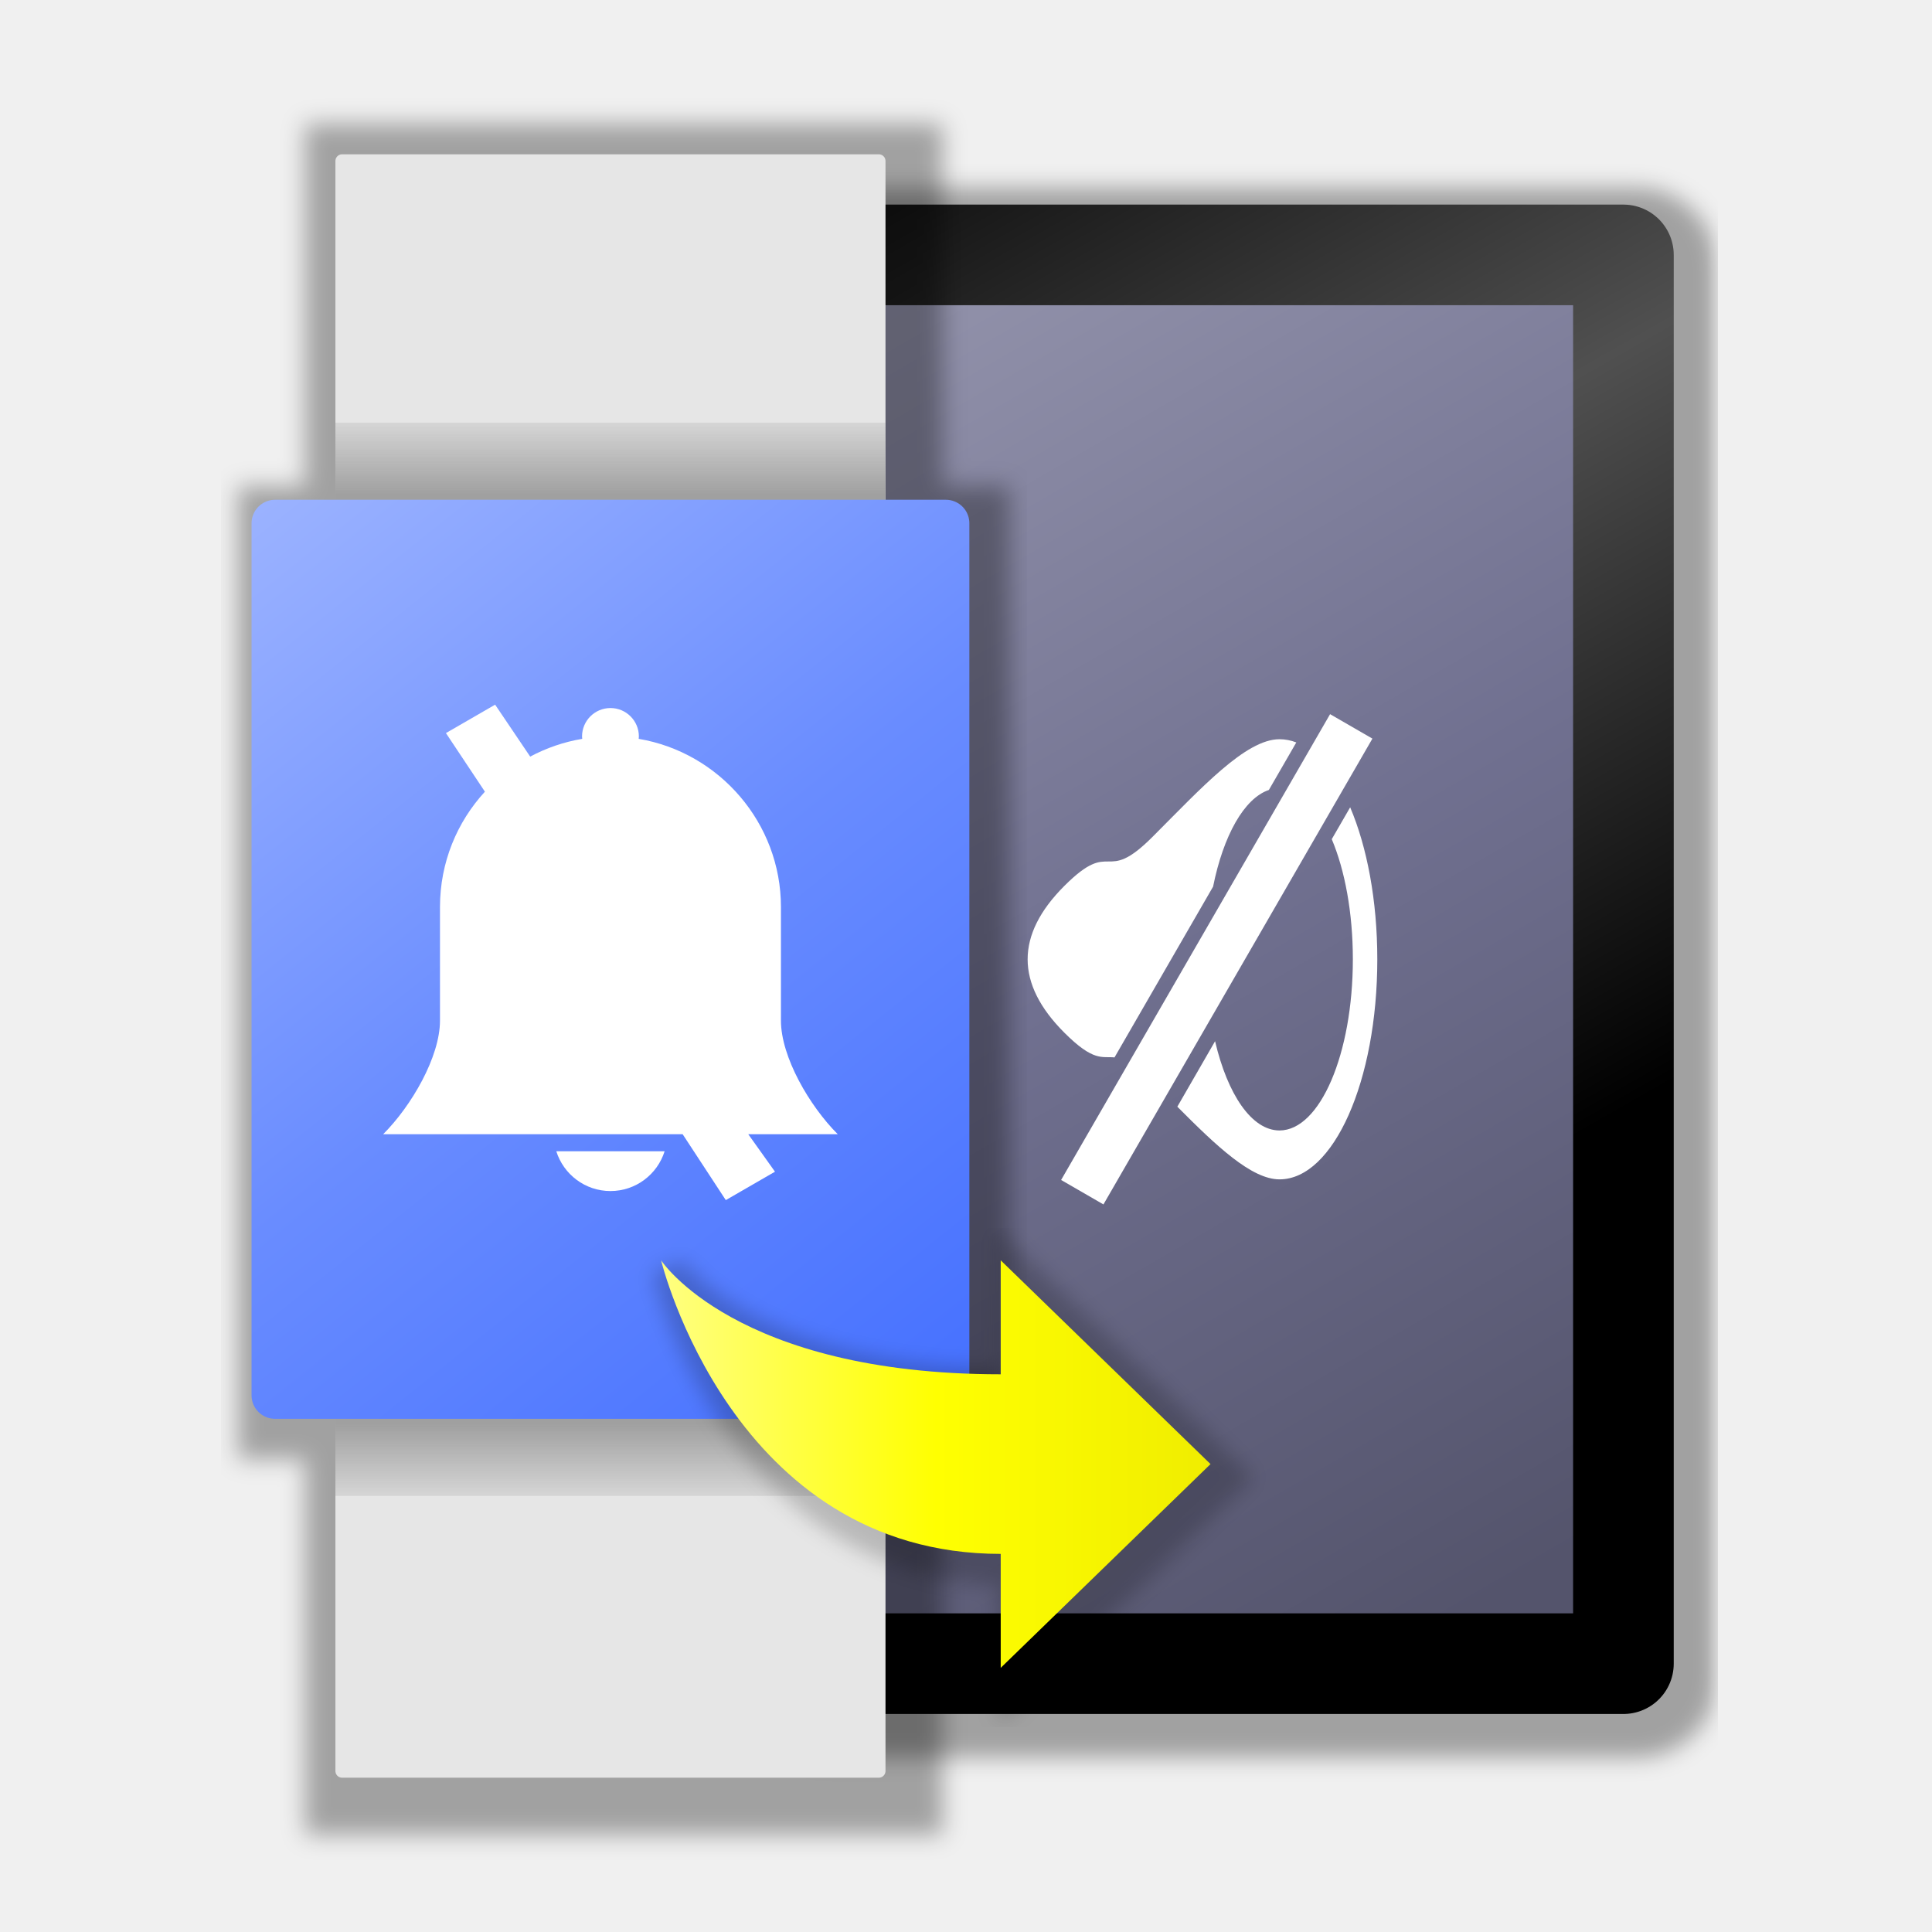
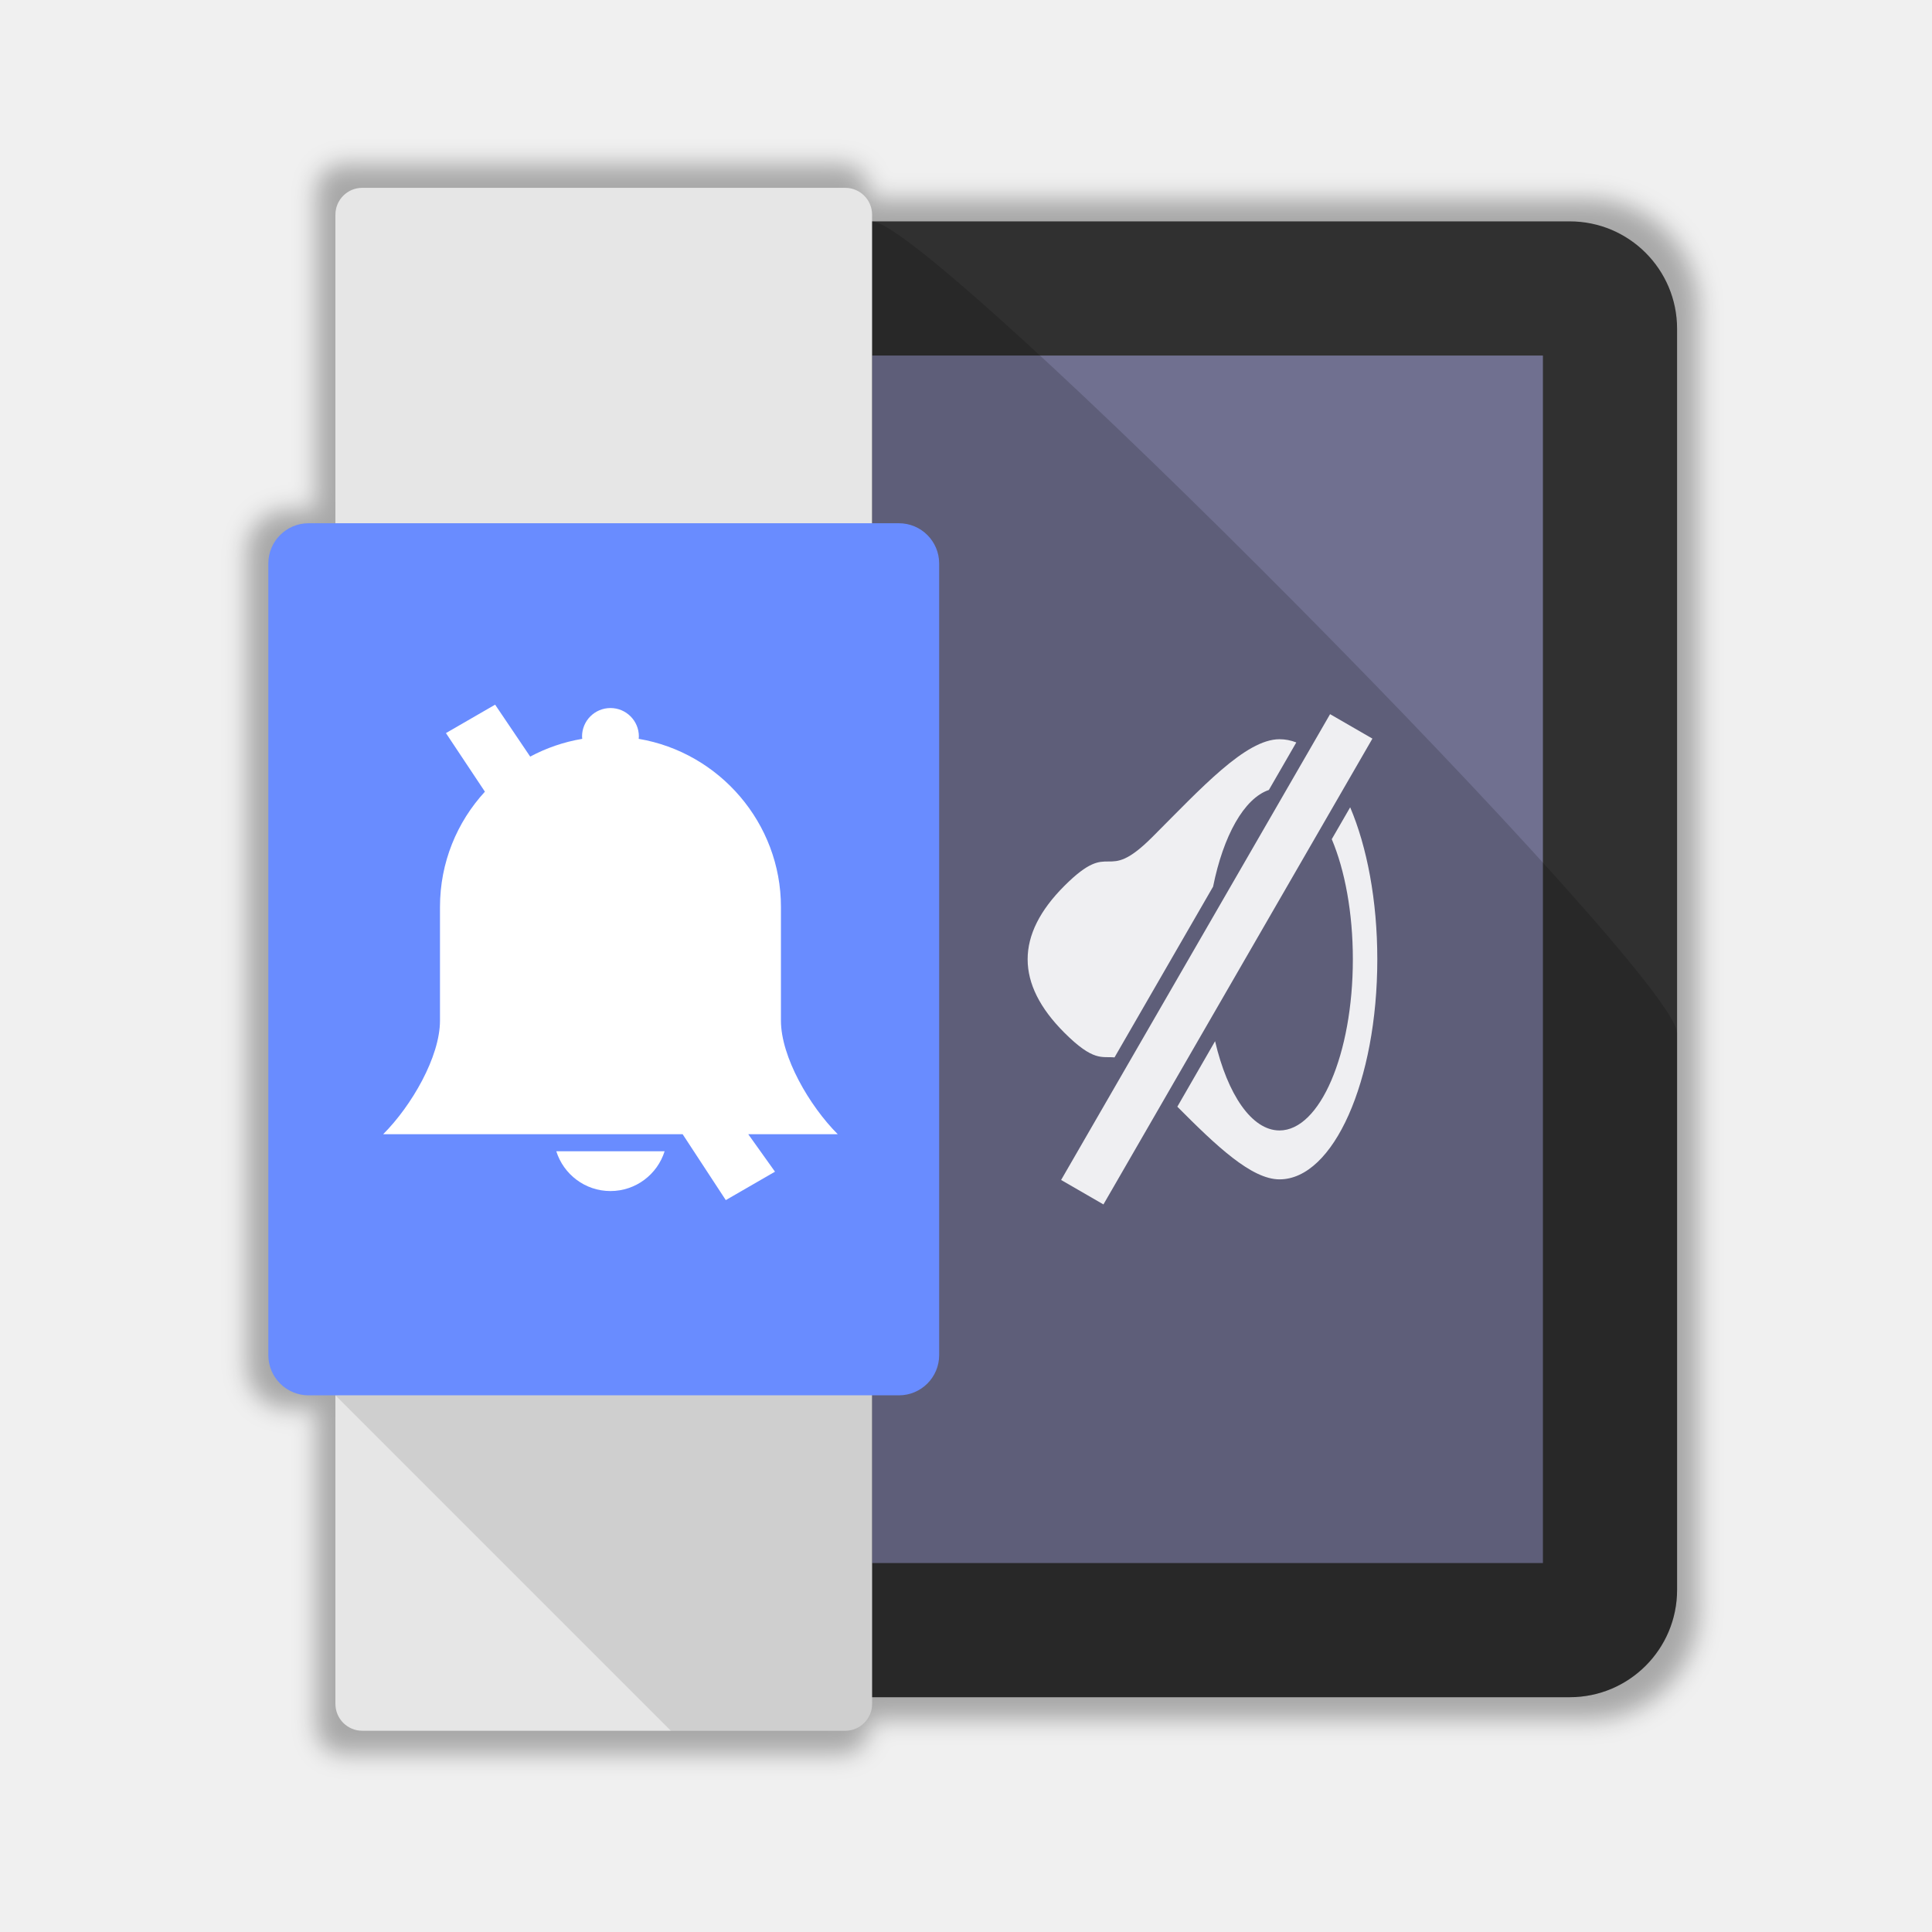
<svg xmlns="http://www.w3.org/2000/svg" xmlns:xlink="http://www.w3.org/1999/xlink" width="576" height="576" id="svg2" version="1.1">
  <defs id="defs4">
    <linearGradient id="linearGradient3922">
      <stop style="stop-color:#ffff81;stop-opacity:1;" offset="0" id="stop3925" />
      <stop id="stop3932" offset="0.5" style="stop-color:#ffff01;stop-opacity:1;" />
      <stop style="stop-color:#f0ed00;stop-opacity:1;" offset="1" id="stop3928" />
    </linearGradient>
    <linearGradient id="linearGradient3921">
-       <stop style="stop-color:#a1b7ff;stop-opacity:1;" offset="0" id="stop3924" />
-       <stop id="stop3930" offset="0.5" style="stop-color:#698cff;stop-opacity:1;" />
+       <stop id="stop3930" offset="0" style="stop-color:#698cff;stop-opacity:1;" />
      <stop style="stop-color:#416dff;stop-opacity:1;" offset="1" id="stop3926" />
    </linearGradient>
    <linearGradient id="linearGradient4063">
-       <stop style="stop-color:#9494ac;stop-opacity:1;" offset="0" id="stop4065" />
+       <stop style="stop-color:#aacff0;stop-opacity:0;" offset="0" id="stop4065" />
      <stop id="stop4071" offset="0.5" style="stop-color:#707090;stop-opacity:1;" />
      <stop style="stop-color:#54546c;stop-opacity:1;" offset="1" id="stop4067" />
    </linearGradient>
    <linearGradient id="linearGradient4009">
      <stop style="stop-color:#a0a0a0;stop-opacity:0.235;" offset="0" id="stop4011" />
      <stop id="stop4019" offset="0.067" style="stop-color:#a0a0a0;stop-opacity:1;" />
      <stop id="stop4017" offset="0.933" style="stop-color:#a0a0a0;stop-opacity:1;" />
      <stop style="stop-color:#a0a0a0;stop-opacity:0.235;" offset="1" id="stop4013" />
    </linearGradient>
    <linearGradient id="linearGradient3999">
      <stop style="stop-color:#000000;stop-opacity:1;" offset="0" id="stop4001" />
      <stop style="stop-color:#000000;stop-opacity:0;" offset="1" id="stop4003" />
    </linearGradient>
    <linearGradient id="linearGradient3919">
      <stop style="stop-color:#000000;stop-opacity:0;" offset="0" id="stop3921" />
      <stop id="stop3927" offset="0.133" style="stop-color:#000000;stop-opacity:1;" />
      <stop style="stop-color:#000000;stop-opacity:1;" offset="0.867" id="stop3929" />
      <stop style="stop-color:#000000;stop-opacity:0;" offset="1" id="stop3923" />
    </linearGradient>
    <linearGradient id="linearGradient3909">
      <stop style="stop-color:#000000;stop-opacity:1;" offset="0" id="stop3911" />
      <stop style="stop-color:#000000;stop-opacity:0;" offset="1" id="stop3913" />
    </linearGradient>
    <linearGradient id="linearGradient3806">
      <stop style="stop-color:#000000;stop-opacity:1;" offset="0" id="stop3808" />
      <stop id="stop3814" offset="0.33" style="stop-color:#000000;stop-opacity:1;" />
      <stop style="stop-color:#505050;stop-opacity:1;" offset="0.67" id="stop3816" />
      <stop style="stop-color:#000000;stop-opacity:1;" offset="1" id="stop3810" />
    </linearGradient>
    <linearGradient id="linearGradient3796">
      <stop style="stop-color:#d4d4d4;stop-opacity:1;" offset="0" id="stop3798" />
      <stop id="stop3804" offset="0.5" style="stop-color:#ffffff;stop-opacity:1;" />
      <stop style="stop-color:#d4d4d4;stop-opacity:1;" offset="1" id="stop3800" />
    </linearGradient>
-     <linearGradient xlink:href="#linearGradient3806" id="linearGradient3812" x1="520" y1="972.362" x2="280" y2="552.362" gradientUnits="userSpaceOnUse" gradientTransform="matrix(1.2,0,0,1.2,-116.0001,-152.4726)" />
    <linearGradient xlink:href="#linearGradient4009" id="linearGradient4015" x1="180" y1="612.362" x2="180" y2="912.362" gradientUnits="userSpaceOnUse" gradientTransform="matrix(1.025,0,0,1.066667,-4.55,-50.82407)" />
    <linearGradient xlink:href="#linearGradient3796" id="linearGradient4029" gradientUnits="userSpaceOnUse" gradientTransform="matrix(1.034483,0,0,1.034483,16.48275,-502.7194)" x1="160" y1="1012.362" x2="160" y2="512.362" />
    <filter id="filter4044">
      <feGaussianBlur stdDeviation="3.4" id="feGaussianBlur4046" />
    </filter>
    <filter id="filter4050">
      <feGaussianBlur stdDeviation="3.3" id="feGaussianBlur4052" />
    </filter>
-     <linearGradient xlink:href="#linearGradient4063" id="linearGradient4069" x1="260" y1="552.362" x2="480" y2="932.362" gradientUnits="userSpaceOnUse" />
    <filter id="filter3917">
      <feGaussianBlur stdDeviation="3.17" id="feGaussianBlur3919" />
    </filter>
-     <linearGradient xlink:href="#linearGradient3921" id="linearGradient3928" x1="60" y1="612.362" x2="300" y2="912.362" gradientUnits="userSpaceOnUse" />
-     <linearGradient xlink:href="#linearGradient3921" id="linearGradient3938" x1="60" y1="612.362" x2="300" y2="912.362" gradientUnits="userSpaceOnUse" />
    <linearGradient xlink:href="#linearGradient3922" id="linearGradient3930" x1="197.1" y1="912.862" x2="360.9" y2="912.862" gradientUnits="userSpaceOnUse" />
+     <filter id="filter3965">
+       <feGaussianBlur stdDeviation="4.41" id="feGaussianBlur3967" />
+     </filter>
+     <filter id="filter4008">
+       <feGaussianBlur stdDeviation="3.3" id="feGaussianBlur4010" />
+     </filter>
  </defs>
  <g id="layer1" transform="translate(0,-476.3622)">
-     <rect y="556.362" x="248" height="420" width="240" id="rect4048" style="opacity:0.33;fill:#000000;fill-opacity:1;fill-rule:evenodd;stroke:#000000;stroke-width:48;stroke-linecap:butt;stroke-linejoin:round;stroke-miterlimit:4;stroke-opacity:1;stroke-dasharray:none;filter:url(#filter4050)" />
-     <rect style="fill:url(#linearGradient4069);fill-opacity:1.0;fill-rule:evenodd;stroke:url(#linearGradient3812);stroke-width:30;stroke-linecap:butt;stroke-linejoin:round;stroke-miterlimit:4;stroke-opacity:1;stroke-dasharray:none" id="rect3001" width="240" height="420" x="244" y="552.362" />
-     <path style="fill:#ffffff;fill-opacity:1;stroke:none" d="m 396.545,689.28 -80.19,138.875 12.621,7.29 80.19,-138.875 -12.621,-7.29 z m -15.081,7.472 c -10.109,0 -23.328,14.58 -37.908,29.16 -14.58,14.58 -11.664,0 -26.244,14.58 -14.58,14.58 -14.58,29.16 0,43.74 8.791,8.791 11.227,7.008 14.967,7.381 l 29.388,-50.916 c 3.063,-15.213 9.247,-26.315 16.63,-28.818 l 8.178,-14.17 c -1.625,-0.632 -3.306,-0.957 -5.012,-0.957 z m 21.073,20.298 -5.49,9.5 c 3.891,9.213 6.288,21.856 6.288,35.812 0,28.183 -9.792,51.03 -21.87,51.03 -8.288,0 -15.495,-10.752 -19.205,-26.608 l -11.254,19.524 c 11.613,11.684 22.106,21.665 30.459,21.665 16.105,0 29.16,-29.375 29.16,-65.61 0,-17.584 -3.082,-33.532 -8.087,-45.312 z" id="path3787" />
-     <path style="opacity:0.33;fill:#000000;fill-opacity:1;fill-rule:evenodd;stroke:#000000;stroke-width:30;stroke-miterlimit:4;stroke-opacity:1;stroke-dasharray:none;filter:url(#filter4044)" d="m 106,528.362 0,108 -20,0 0,260 20,0 0,112 160,0 0,-112 20,0 0,-260 -20,0 0,-108 -160,0 z" id="rect4025" />
-     <rect style="fill:#e6e6e6;fill-opacity:1;fill-rule:evenodd;stroke:#e6e6e6;stroke-opacity:1;stroke-linejoin:round;stroke-width:4;stroke-miterlimit:4;stroke-dasharray:none" id="rect2995" width="160" height="480" x="102" y="524.362" />
-     <rect style="fill:url(#linearGradient4015);fill-opacity:1;stroke:none" id="rect3917" width="164" height="320" x="100" y="602.362" />
-     <rect style="fill:url(#linearGradient3928);fill-opacity:1;fill-rule:evenodd;stroke:url(#linearGradient3938);stroke-width:14;stroke-linecap:round;stroke-linejoin:round;stroke-miterlimit:4;stroke-opacity:1;stroke-dasharray:none" id="rect2997" width="200" height="260" x="82" y="632.362" />
+     <path style="opacity:0.3;fill:#000000;fill-opacity:1;stroke:none;filter:url(#filter4008)" d="m 108,56 c -4.432,0 -8,3.568 -8,8 l 0,92 -8,0 c -6.648,0 -12,5.352 -12,12 l 0,236 c 0,6.648 5.352,12 12,12 l 8,0 0,92 c 0,4.432 3.568,8 8,8 l 144,0 c 4.432,0 8,-3.568 8,-8 l 0,-2 208,0 c 17.728,0 32,-14.272 32,-32 L 500,98 C 500,80.272 485.728,66 468,66 l -208,0 0,-2 c 0,-4.432 -3.568,-8 -8,-8 l -144,0 z" transform="matrix(1.030301,0,0,1.030301,-8.78729,467.6961)" id="rect3985" />
+     <rect style="fill:#303030;fill-opacity:1;stroke:none" id="rect3975" width="280" height="440" x="220" y="542.362" ry="32" />
+     <rect style="fill:#707090;fill-opacity:1;stroke:none" id="rect3977" width="200" height="360" x="260" y="582.362" />
+     <path style="opacity:0.16;fill:#000000;fill-opacity:1;stroke:none" d="m 252,542.362 8,0 c 17.728,0 240,224.272 240,242 l 0,166 c 0,17.728 -14.272,32 -32,32 l -216,0 c -17.728,0 -32,-14.272 -32,-32 l 0,-376 c 0,-17.728 14.272,-32 32,-32 z" id="rect3979" />
+     <path style="fill:#ffffff;fill-opacity:1;stroke:none;opacity:0.9" d="m 396.545,689.28 -80.19,138.875 12.621,7.29 80.19,-138.875 -12.621,-7.29 z m -15.081,7.472 c -10.109,0 -23.328,14.58 -37.908,29.16 -14.58,14.58 -11.664,0 -26.244,14.58 -14.58,14.58 -14.58,29.16 0,43.74 8.791,8.791 11.227,7.008 14.967,7.381 l 29.388,-50.916 c 3.063,-15.213 9.247,-26.315 16.63,-28.818 l 8.178,-14.17 c -1.625,-0.632 -3.306,-0.957 -5.012,-0.957 z m 21.073,20.298 -5.49,9.5 c 3.891,9.213 6.288,21.856 6.288,35.812 0,28.183 -9.792,51.03 -21.87,51.03 -8.288,0 -15.495,-10.752 -19.205,-26.608 l -11.254,19.524 c 11.613,11.684 22.106,21.665 30.459,21.665 16.105,0 29.16,-29.375 29.16,-65.61 0,-17.584 -3.082,-33.532 -8.087,-45.312 z" id="path3787" />
+     <rect style="fill:#e6e6e6;fill-opacity:1;stroke:none" id="rect3973" width="160" height="460" x="100" y="532.362" ry="8" />
+     <rect style="fill:#698cff;fill-opacity:1;stroke:none" id="rect3971" width="200" height="260" x="80" y="632.362" ry="12" />
    <path style="fill:#ffffff;fill-opacity:1;fill-rule:evenodd;stroke:none" d="m 182,687.455 c -4.678,0 -8.471,3.792 -8.471,8.471 0,0.239 0.033,0.48 0.053,0.715 -5.526,0.923 -10.741,2.743 -15.512,5.294 l -10.456,-15.485 -14.665,8.471 11.621,17.471 c -8.318,9.044 -13.394,21.102 -13.394,34.359 l 0,33.883 c 0,10.798 -8.471,25.412 -16.941,33.883 l 67.766,0 21.521,0 12.865,19.641 14.665,-8.471 -7.968,-11.171 26.683,0 c -8.471,-8.471 -16.941,-23.085 -16.941,-33.883 l 0,-33.883 c 0,-24.985 -18.349,-46.056 -42.407,-50.11 0.019,-0.234 0.053,-0.475 0.053,-0.715 0,-4.678 -3.792,-8.471 -8.471,-8.471 z m -16.147,132.143 c 2.162,6.867 8.566,11.859 16.147,11.859 7.581,0 13.985,-4.992 16.147,-11.859 l -32.295,0 z" id="path3003" />
-     <path id="path3975" d="m 300.5,934.612 c 0,22.5 0,37.75 0,37.75 l 69.5,-67.5 -69.5,-67.5 c 0,0 0,15.25 0,37.75 -87.956,0 -112.5,-37.75 -112.5,-37.75 0,0 23.408,97.25 112.5,97.25 z" style="opacity:0.2;fill:#000000;fill-opacity:1;stroke:#000000;stroke-width:10.893;stroke-miterlimit:4;stroke-opacity:1;stroke-dasharray:none;filter:url(#filter3917)" transform="matrix(0.918,0,0,0.918,26.878,86.1987)" />
-     <path style="fill:url(#linearGradient3930);fill-opacity:1;stroke:none" d="m 298.35,939.637 c 0,20.25 0,33.975 0,33.975 l 62.55,-60.75 -62.55,-60.75 c 0,0 0,13.725 0,33.975 -79.16,0 -101.25,-33.975 -101.25,-33.975 0,0 21.067,87.525 101.25,87.525 z" id="rect3826" />
+     <path style="opacity:0.1;fill:#000000;fill-opacity:1;stroke:none" d="m 260,892.362 0,92 c 0,4.432 -3.568,8 -8,8 l -52,0 -100,-100 z" id="rect3982" />
  </g>
</svg>
